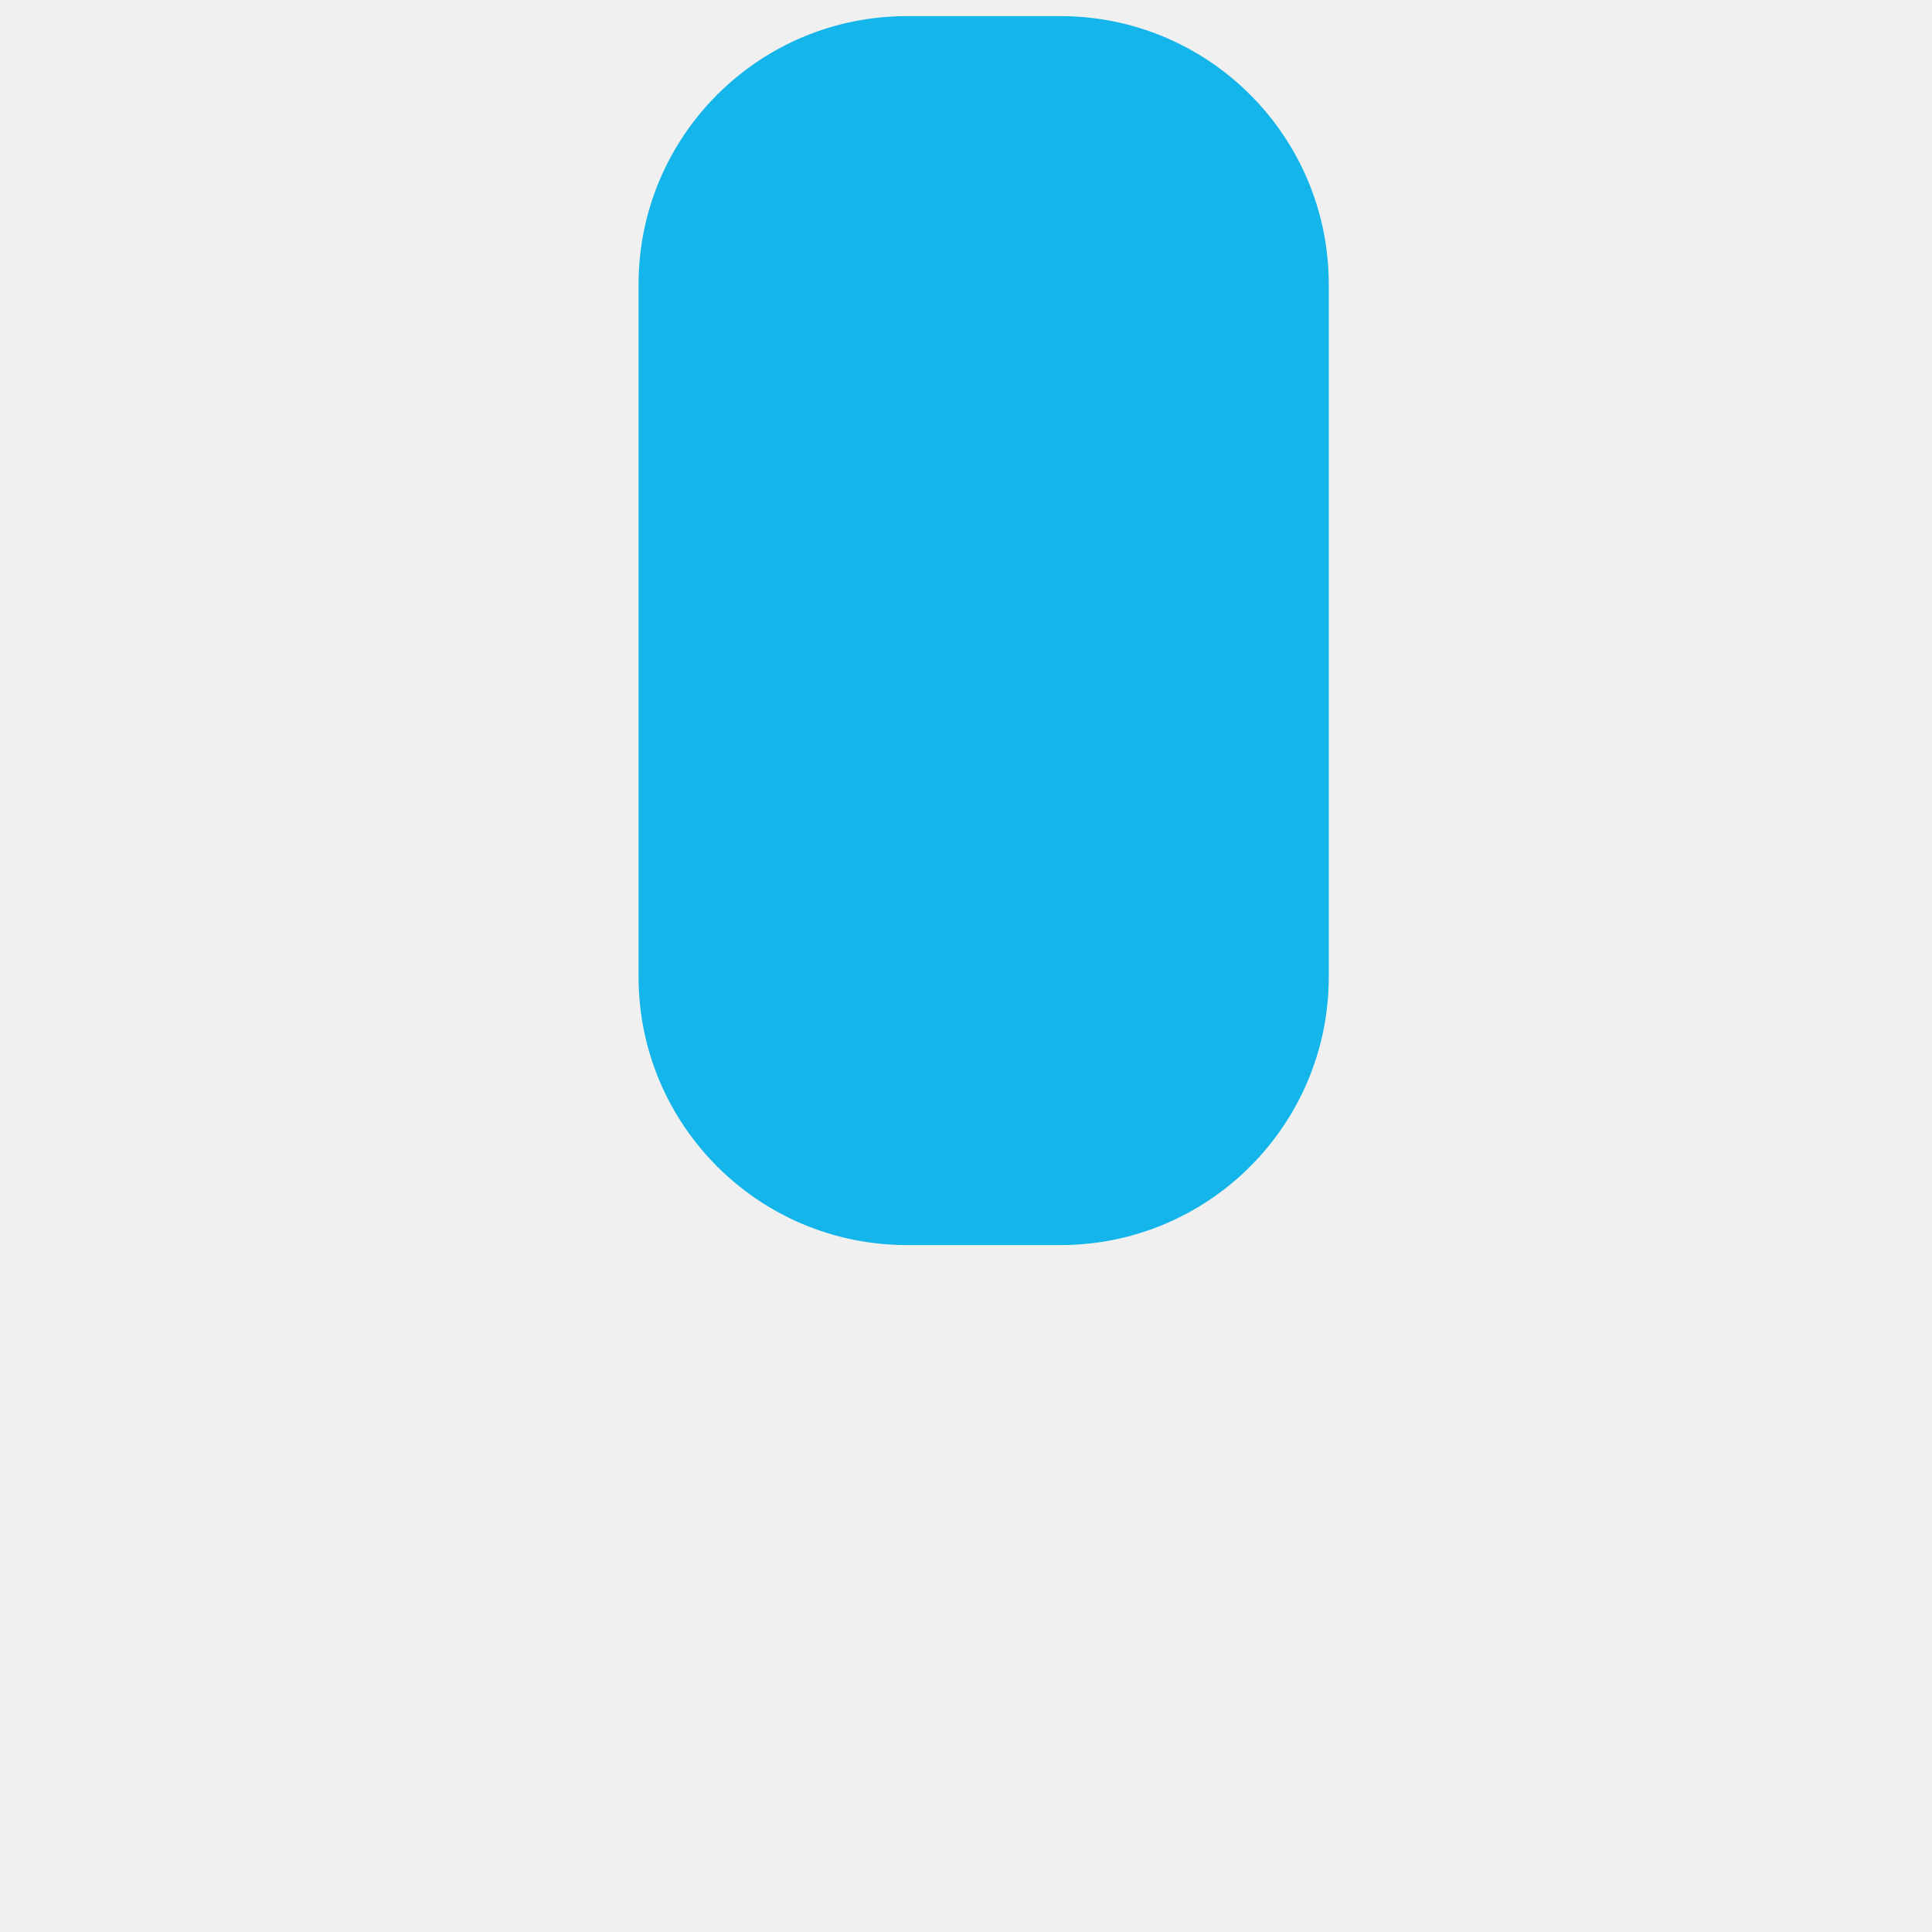
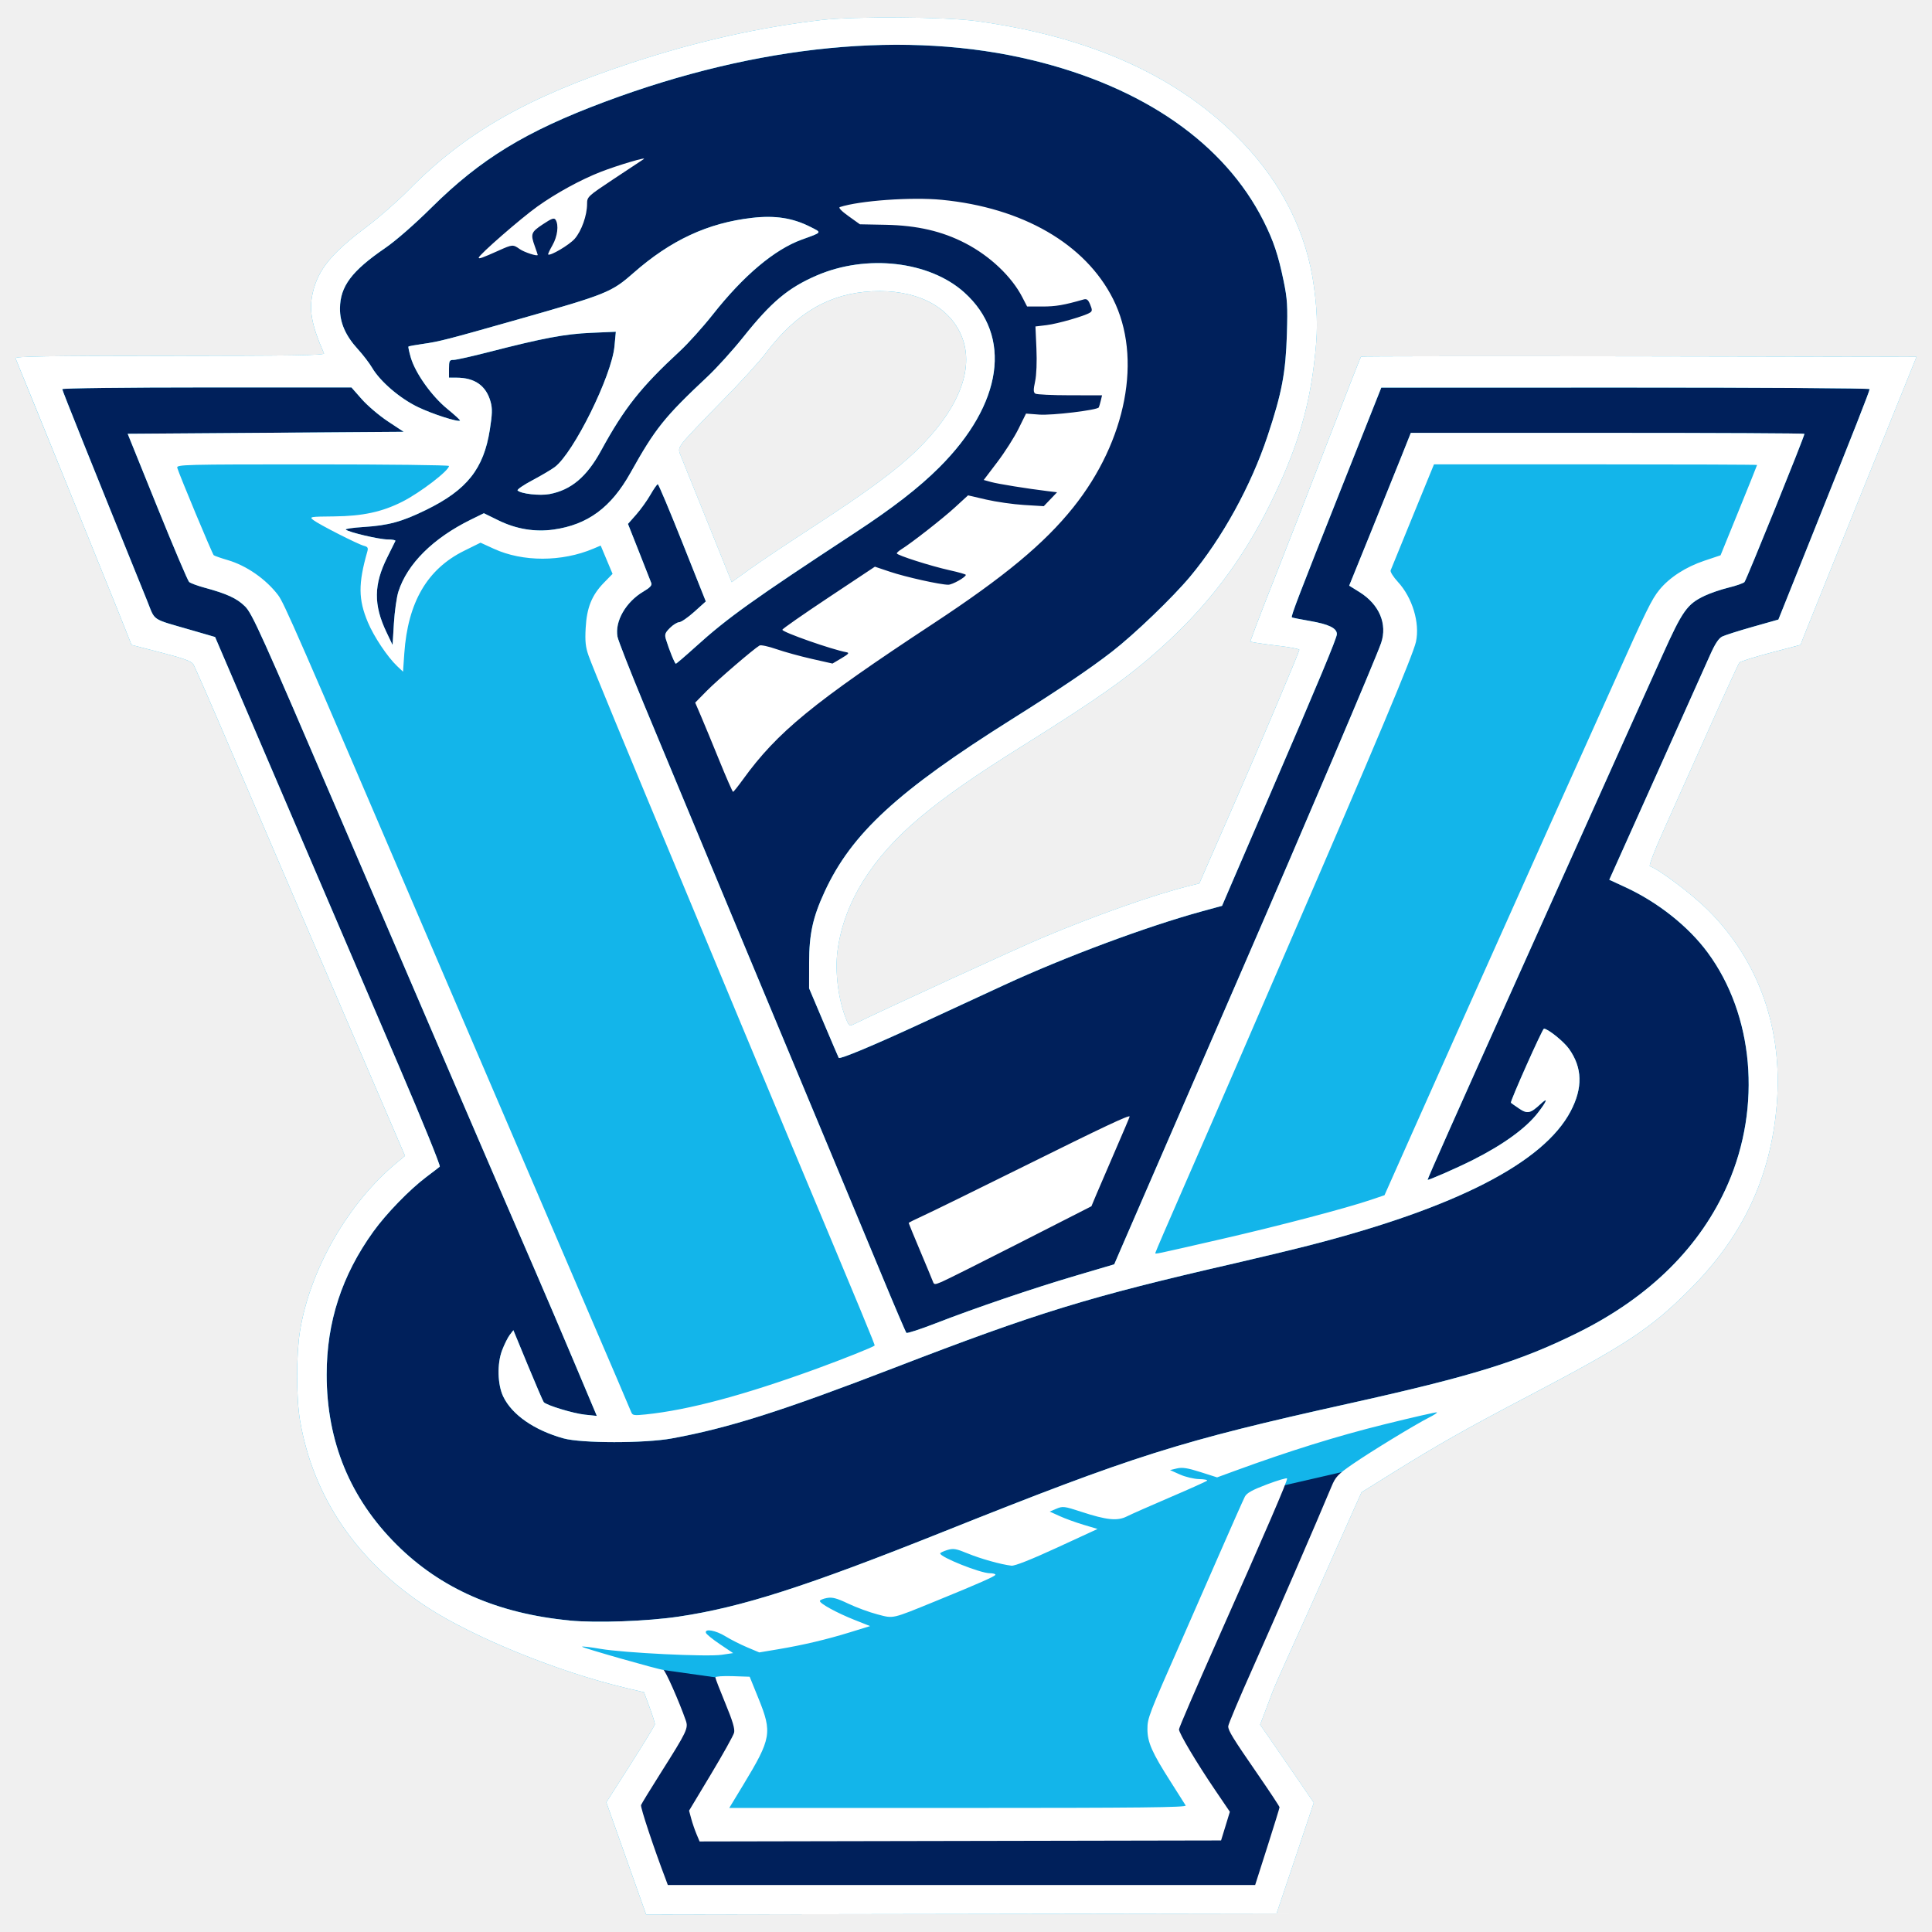
<svg xmlns="http://www.w3.org/2000/svg" width="105.833mm" height="105.833mm" viewBox="0 0 105.833 105.833" version="1.1" id="svg1" xml:space="preserve">
  <defs id="defs1" />
  <g id="layer1">
-     <g id="g5" transform="matrix(1.125321,0,0,1.125321,-128.3623,68.20317)">
-       <rect style="fill:#13b5ea;fill-opacity:1;fill-rule:evenodd;stroke-width:0.265" id="rect5" width="33.599" height="59.822" x="145.151" y="-59.822" ry="13.062" />
-       <text xml:space="preserve" style="font-size:124.827px;line-height:1;font-family:'Confetti Western';-inkscape-font-specification:'Confetti Western';text-align:center;letter-spacing:1.739px;word-spacing:0px;writing-mode:lr-tb;direction:ltr;text-anchor:middle;fill:#ffffff;fill-opacity:1;stroke:#13b5ea;stroke-width:5.064;stroke-dasharray:none;stroke-opacity:1" x="161.091" y="30.366" id="text5-3">
-         <tspan id="tspan5-6" style="font-style:normal;font-variant:normal;font-weight:normal;font-stretch:normal;font-family:'Ranked Sports';-inkscape-font-specification:'Ranked Sports';fill:#00205b;fill-opacity:1;stroke:#13b5ea;stroke-width:5.064;stroke-dasharray:none;stroke-opacity:1" x="161.96" y="30.366">V</tspan>
-       </text>
-       <text xml:space="preserve" style="font-size:124.827px;line-height:1;font-family:'Confetti Western';-inkscape-font-specification:'Confetti Western';text-align:center;letter-spacing:1.739px;word-spacing:0px;writing-mode:lr-tb;direction:ltr;text-anchor:middle;fill:#ffffff;fill-opacity:1;stroke:none;stroke-width:1.264" x="161.091" y="30.366" id="text5">
-         <tspan id="tspan5" style="font-style:normal;font-variant:normal;font-weight:normal;font-stretch:normal;font-family:'Ranked Sports';-inkscape-font-specification:'Ranked Sports';fill:#00205b;fill-opacity:1;stroke:none;stroke-width:1.264" x="161.96" y="30.366">V</tspan>
-       </text>
+     <g id="g31" transform="matrix(0.9844732,0,0,0.9844732,-1.928889,126.2167)" style="stroke:none">
+       <path id="path19" style="fill:#13b5ea;fill-opacity:1;stroke:none" d="m 41.32,-99.173 c -0.745,-1.848 -1.417,-3.514 -1.494,-3.702 -0.127,-0.31 -0.114,-0.377 0.132,-0.714 0.149,-0.204 1.102,-1.212 2.117,-2.238 1.015,-1.026 2.144,-2.263 2.509,-2.747 1.685,-2.235 3.539,-3.31 5.906,-3.425 2.343,-0.114 4.152,0.746 4.903,2.33 0.863,1.822 -7.8e-4,4.15 -2.417,6.512 -1.127,1.102 -2.79,2.329 -5.779,4.267 -1.389,0.9 -2.974,1.961 -3.524,2.357 l -0.999,0.72 z m 32.709,74.358 1.033,-3.082 -1.083,-1.584 c -0.596,-0.871 -1.268,-1.848 -1.494,-2.171 l -0.411,-0.587 0.279,-0.73 c 0.154,-0.402 0.343,-0.905 0.421,-1.119 0.078,-0.214 0.524,-1.227 0.992,-2.251 0.467,-1.024 1.364,-3.022 1.993,-4.441 0.629,-1.419 1.327,-2.987 1.551,-3.486 l 0.408,-0.906 1.647,-1.027 c 2.567,-1.601 4.135,-2.49 7.63,-4.323 5.46,-2.865 6.783,-3.736 8.955,-5.9 2.988,-2.976 4.543,-6.278 4.875,-10.351 0.341,-4.186 -1.005,-7.984 -3.827,-10.794 -0.884,-0.88 -2.723,-2.266 -3.232,-2.436 -0.073,-0.024 0.223,-0.806 0.74,-1.954 0.474,-1.052 1.6,-3.567 2.501,-5.589 0.901,-2.021 1.682,-3.728 1.735,-3.792 0.053,-0.064 0.84,-0.312 1.749,-0.551 l 1.652,-0.435 0.258,-0.659 c 0.142,-0.362 1.336,-3.326 2.652,-6.587 1.317,-3.261 2.653,-6.571 2.97,-7.355 l 0.576,-1.427 -15.432,-0.028 c -8.488,-0.015 -15.453,-0.007 -15.479,0.019 -0.026,0.026 -0.901,2.261 -1.945,4.968 -1.044,2.707 -2.28,5.884 -2.747,7.062 -0.467,1.177 -0.989,2.52 -1.161,2.984 l -0.311,0.843 0.296,0.058 c 0.163,0.032 0.778,0.115 1.367,0.186 0.589,0.07 1.07,0.166 1.07,0.213 0,0.047 -0.562,1.412 -1.249,3.033 -1.252,2.955 -1.842,4.322 -3.452,7.993 l -0.864,1.972 -0.593,0.147 c -1.945,0.482 -5.263,1.655 -8.207,2.901 -1.393,0.589 -8.577,3.887 -10.371,4.76 -0.301,0.147 -0.314,0.14 -0.468,-0.23 -0.447,-1.069 -0.651,-2.679 -0.49,-3.858 0.365,-2.665 1.908,-5.15 4.591,-7.394 1.413,-1.181 3.001,-2.29 5.734,-4.001 4.195,-2.627 5.781,-3.748 7.591,-5.362 2.666,-2.378 4.617,-4.945 6.188,-8.143 1.379,-2.807 2.084,-5.061 2.404,-7.689 0.218,-1.79 0.219,-2.66 0.005,-4.299 -0.389,-2.98 -1.756,-5.746 -3.992,-8.077 -3.485,-3.632 -8.358,-5.854 -14.777,-6.737 -1.77,-0.243 -6.812,-0.277 -8.673,-0.058 -3.461,0.408 -6.964,1.199 -10.562,2.385 -5.79,1.909 -9.24,3.881 -12.383,7.079 -0.604,0.614 -1.641,1.524 -2.305,2.022 -1.972,1.478 -2.715,2.381 -3.018,3.669 -0.229,0.971 -0.075,1.809 0.621,3.39 0.048,0.109 -1.709,0.137 -8.581,0.137 -6.87,0 -8.63,0.028 -8.584,0.137 0.423,1.018 5.085,12.507 5.669,13.971 l 0.788,1.977 1.647,0.426 c 1.273,0.329 1.68,0.479 1.792,0.658 0.08,0.127 1,2.232 2.046,4.678 1.046,2.445 3.663,8.547 5.816,13.558 l 3.915,9.112 -0.452,0.374 c -2.708,2.241 -4.835,5.939 -5.393,9.379 -0.212,1.306 -0.21,3.728 0.003,4.971 0.734,4.275 3.168,7.846 7.085,10.395 2.58,1.679 7.256,3.582 10.991,4.473 l 1.063,0.253 0.309,0.831 c 0.17,0.457 0.303,0.887 0.296,0.955 -0.007,0.068 -0.618,1.073 -1.357,2.232 l -1.343,2.108 1.019,2.873 c 0.56,1.58 1.058,2.984 1.107,3.12 l 0.088,0.247 17.54,-0.028 17.54,-0.028 z" />
+       <path style="fill:#00205b;fill-opacity:1;stroke:none" d="m 33.645,-38.04 c -4.002,-0.386 -7.161,-1.772 -9.618,-4.22 -2.589,-2.579 -3.889,-5.739 -3.891,-9.457 -9.7e-4,-2.932 0.846,-5.53 2.597,-7.961 0.718,-0.998 2.011,-2.331 2.942,-3.033 0.365,-0.275 0.705,-0.536 0.755,-0.58 0.051,-0.044 -0.974,-2.568 -2.278,-5.609 -1.304,-3.041 -4.138,-9.654 -6.297,-14.695 l -3.927,-9.167 -1.26,-0.366 c -2.352,-0.683 -2.047,-0.482 -2.527,-1.665 -3.18,-7.85 -4.717,-11.683 -4.717,-11.761 0,-0.053 3.555,-0.096 8.045,-0.096 h 8.045 l 0.577,0.655 c 0.317,0.36 0.971,0.916 1.454,1.235 l 0.877,0.58 -7.679,0.055 -7.679,0.055 1.641,4.06 c 0.903,2.233 1.702,4.116 1.776,4.183 0.074,0.068 0.456,0.21 0.849,0.317 1.257,0.34 1.812,0.596 2.265,1.045 0.399,0.395 0.921,1.553 5.235,11.611 4.955,11.552 9.369,21.812 10.945,25.442 0.498,1.147 1.465,3.414 2.149,5.038 l 1.244,2.952 -0.663,-0.069 c -0.648,-0.068 -2.144,-0.523 -2.29,-0.697 -0.04,-0.048 -0.437,-0.968 -0.882,-2.045 l -0.808,-1.958 -0.198,0.256 c -0.109,0.141 -0.302,0.528 -0.429,0.86 -0.286,0.749 -0.257,1.913 0.065,2.58 0.488,1.012 1.722,1.868 3.347,2.322 0.996,0.279 4.529,0.28 6.038,0.003 3.176,-0.584 6.117,-1.518 12.405,-3.942 7.98,-3.075 10.778,-3.934 18.883,-5.795 1.359,-0.312 3.236,-0.764 4.172,-1.004 8.151,-2.091 13.042,-4.6 14.547,-7.463 0.686,-1.305 0.656,-2.424 -0.092,-3.474 -0.292,-0.41 -1.176,-1.121 -1.394,-1.121 -0.084,0 -1.896,4.065 -1.838,4.123 0.02,0.02 0.223,0.163 0.451,0.318 0.463,0.314 0.634,0.279 1.199,-0.248 0.437,-0.408 0.37,-0.185 -0.145,0.483 -0.66,0.856 -1.927,1.776 -3.615,2.626 -0.909,0.458 -2.525,1.165 -2.525,1.106 0,-0.071 1.728,-3.954 4.717,-10.603 1.643,-3.653 3.384,-7.531 3.87,-8.618 0.486,-1.087 1.461,-3.261 2.168,-4.83 0.707,-1.57 1.746,-3.88 2.31,-5.133 1.12,-2.489 1.377,-2.851 2.359,-3.315 0.31,-0.147 0.907,-0.35 1.325,-0.452 0.419,-0.102 0.816,-0.241 0.883,-0.308 0.104,-0.105 3.336,-8.094 3.336,-8.247 0,-0.03 -4.928,-0.054 -10.951,-0.054 l -10.951,6.1e-4 -0.514,1.289 c -0.282,0.709 -1.054,2.622 -1.714,4.25 l -1.201,2.961 0.581,0.363 c 1.094,0.685 1.554,1.77 1.196,2.827 -0.27,0.799 -4.261,10.18 -7.683,18.059 -0.826,1.902 -2.145,4.94 -2.931,6.752 -0.786,1.811 -1.923,4.43 -2.527,5.819 -0.604,1.389 -1.235,2.844 -1.404,3.235 l -0.306,0.71 -2.123,0.627 c -2.41,0.711 -5.569,1.785 -7.832,2.662 -0.845,0.328 -1.569,0.563 -1.609,0.524 -0.04,-0.04 -0.676,-1.529 -1.413,-3.31 -0.738,-1.781 -1.982,-4.77 -2.764,-6.642 -2.234,-5.343 -8.92,-21.389 -10.446,-25.071 -0.76,-1.834 -1.414,-3.503 -1.452,-3.71 -0.161,-0.857 0.465,-1.944 1.453,-2.523 0.353,-0.207 0.473,-0.338 0.426,-0.466 -0.036,-0.098 -0.342,-0.878 -0.681,-1.734 l -0.616,-1.556 0.458,-0.52 c 0.252,-0.286 0.609,-0.784 0.793,-1.106 0.184,-0.322 0.369,-0.585 0.409,-0.585 0.041,6.8e-4 0.659,1.469 1.373,3.263 l 1.299,3.261 -0.64,0.576 c -0.352,0.317 -0.73,0.577 -0.841,0.58 -0.11,0.002 -0.343,0.147 -0.517,0.321 -0.27,0.27 -0.303,0.363 -0.221,0.631 0.175,0.577 0.492,1.357 0.551,1.357 0.032,-3e-5 0.528,-0.425 1.102,-0.944 1.776,-1.608 3.183,-2.614 8.861,-6.339 2.11,-1.384 3.557,-2.505 4.688,-3.633 3.547,-3.537 4.09,-7.321 1.399,-9.741 -1.942,-1.746 -5.44,-2.146 -8.222,-0.94 -1.588,0.688 -2.516,1.468 -4.079,3.426 -0.579,0.726 -1.474,1.715 -1.988,2.197 -2.403,2.255 -2.905,2.882 -4.286,5.354 -1.078,1.929 -2.374,2.886 -4.276,3.156 -1.037,0.147 -2.081,-0.026 -3.067,-0.509 l -0.814,-0.399 -0.723,0.355 c -2.104,1.034 -3.542,2.464 -4.034,4.011 -0.096,0.302 -0.208,1.092 -0.249,1.757 l -0.074,1.208 -0.341,-0.715 c -0.725,-1.521 -0.711,-2.652 0.049,-4.17 0.227,-0.453 0.429,-0.86 0.449,-0.906 0.02,-0.045 -0.174,-0.082 -0.432,-0.082 -0.468,0 -2.162,-0.398 -2.328,-0.547 -0.048,-0.043 0.396,-0.109 0.988,-0.146 1.384,-0.086 2.137,-0.292 3.491,-0.956 2.265,-1.111 3.191,-2.277 3.535,-4.452 0.137,-0.87 0.147,-1.183 0.045,-1.552 -0.248,-0.902 -0.878,-1.348 -1.905,-1.349 l -0.412,-6.2e-4 v -0.494 c 0,-0.446 0.025,-0.494 0.259,-0.494 0.142,0 1.021,-0.196 1.952,-0.436 3.03,-0.78 4.245,-1.008 5.697,-1.071 l 1.376,-0.059 -0.076,0.811 c -0.155,1.646 -2.273,5.929 -3.322,6.718 -0.188,0.141 -0.75,0.473 -1.248,0.737 -0.498,0.264 -0.867,0.519 -0.82,0.566 0.185,0.185 1.234,0.303 1.779,0.2 1.198,-0.227 2.069,-0.96 2.858,-2.405 1.301,-2.382 2.216,-3.539 4.398,-5.555 0.457,-0.423 1.279,-1.337 1.827,-2.031 1.712,-2.17 3.426,-3.614 4.949,-4.168 1.165,-0.424 1.133,-0.377 0.476,-0.71 -0.981,-0.497 -1.963,-0.649 -3.247,-0.5 -2.458,0.284 -4.519,1.242 -6.592,3.064 -1.229,1.08 -1.485,1.183 -6.422,2.586 -3.979,1.131 -4.377,1.233 -5.314,1.366 -0.411,0.058 -0.764,0.123 -0.785,0.144 -0.021,0.021 0.038,0.298 0.131,0.616 0.255,0.869 1.161,2.142 2.03,2.852 0.412,0.336 0.731,0.63 0.709,0.652 -0.099,0.099 -1.521,-0.357 -2.341,-0.751 -1.007,-0.484 -2.104,-1.425 -2.554,-2.192 -0.151,-0.257 -0.508,-0.723 -0.794,-1.035 -0.68,-0.743 -0.999,-1.472 -0.992,-2.265 0.011,-1.228 0.651,-2.081 2.518,-3.36 0.587,-0.402 1.627,-1.311 2.572,-2.247 2.741,-2.715 5.246,-4.244 9.651,-5.89 8.541,-3.191 16.845,-3.998 23.799,-2.311 6.175,1.497 10.683,4.637 12.854,8.951 0.55,1.094 0.818,1.893 1.115,3.335 0.206,0.998 0.23,1.389 0.181,2.961 -0.067,2.147 -0.28,3.269 -1.073,5.654 -0.927,2.788 -2.525,5.69 -4.31,7.829 -0.975,1.169 -3.109,3.218 -4.355,4.183 -1.243,0.962 -2.867,2.058 -5.542,3.74 -6.374,4.006 -8.945,6.373 -10.44,9.608 -0.661,1.43 -0.862,2.35 -0.865,3.951 l -0.002,1.427 0.814,1.921 c 0.447,1.057 0.824,1.935 0.836,1.952 0.065,0.09 1.971,-0.707 4.602,-1.925 1.634,-0.756 3.703,-1.714 4.599,-2.127 3.407,-1.574 7.929,-3.258 11.013,-4.103 l 1.115,-0.305 0.547,-1.274 c 0.301,-0.701 1.239,-2.88 2.086,-4.842 2.748,-6.369 3.756,-8.787 3.756,-9.004 0,-0.331 -0.45,-0.549 -1.503,-0.731 -0.532,-0.091 -0.983,-0.182 -1.003,-0.201 -0.06,-0.058 0.381,-1.208 2.726,-7.115 l 2.251,-5.669 13.586,-0.003 c 7.472,-0.002 13.586,0.037 13.586,0.086 0,0.111 -0.848,2.268 -3.226,8.206 l -1.85,4.618 -1.42,0.402 c -0.781,0.221 -1.548,0.465 -1.705,0.542 -0.202,0.1 -0.404,0.411 -0.697,1.073 -0.227,0.513 -1.577,3.527 -3,6.697 l -2.588,5.764 0.89,0.411 c 1.816,0.839 3.507,2.18 4.58,3.632 2.565,3.473 3.014,8.556 1.135,12.875 -1.514,3.482 -4.338,6.286 -8.327,8.27 -3.223,1.603 -5.898,2.432 -12.76,3.956 -9.469,2.103 -11.912,2.876 -22.575,7.135 -7.652,3.057 -11.221,4.201 -14.721,4.721 -1.764,0.262 -4.578,0.363 -6.077,0.218 z" id="path16" />
+       <path style="fill:#00205b;fill-opacity:1;stroke:none;stroke-width:3.785" d="m 38.823,-35.289 3.278,0.461 1.588,2.971 -2.151,4.712 11.268,0.922 16.082,-0.461 -1.024,-3.073 -1.178,-2.663 4.302,-10.858 0.973,-1.946 5.122,-1.178 -5.941,14.239 c 0,0 2.919,4.302 2.971,4.507 0.051,0.205 -1.639,5.071 -1.639,5.071 0,0 -24.687,0.256 -24.892,0.256 -0.205,0 -8.605,-0.205 -8.605,-0.205 l -2.049,-4.149 0.819,-3.278 1.793,-2.458 z" id="path31" />
+       <path id="path1" style="fill:#ffffff;stroke:none" d="m 70.148,-26.595 0.244,-0.8 -0.829,-1.221 c -1.019,-1.501 -2.002,-3.152 -2.002,-3.364 0,-0.087 0.958,-2.312 2.129,-4.946 2.721,-6.119 3.926,-8.914 3.886,-9.015 -0.017,-0.044 -0.521,0.104 -1.118,0.329 -0.815,0.307 -1.123,0.477 -1.231,0.684 -0.079,0.152 -0.746,1.653 -1.481,3.336 -0.735,1.683 -1.63,3.728 -1.99,4.543 -1.893,4.291 -1.951,4.443 -1.95,5.061 10e-4,0.725 0.256,1.302 1.29,2.92 0.417,0.652 0.794,1.248 0.838,1.323 0.064,0.109 -2.498,0.137 -12.658,0.137 h -12.738 l 0.782,-1.29 c 1.558,-2.571 1.616,-2.9 0.843,-4.803 l -0.49,-1.208 -0.955,-0.032 c -0.525,-0.017 -0.955,0.013 -0.955,0.067 0,0.054 0.251,0.705 0.557,1.445 0.406,0.98 0.538,1.425 0.486,1.634 -0.039,0.158 -0.619,1.199 -1.288,2.313 l -1.217,2.025 0.12,0.445 c 0.066,0.245 0.198,0.631 0.293,0.857 l 0.173,0.412 14.508,-0.028 14.508,-0.028 z m -31.142,2.968 c -0.649,-1.696 -1.423,-4.023 -1.377,-4.141 0.031,-0.082 0.529,-0.895 1.106,-1.807 1.448,-2.289 1.534,-2.469 1.384,-2.899 -0.369,-1.06 -1.148,-2.817 -1.249,-2.817 -0.214,0 -4.574,-1.243 -4.527,-1.291 0.025,-0.026 0.488,0.029 1.028,0.122 1.313,0.225 5.934,0.451 6.749,0.33 l 0.633,-0.094 -0.734,-0.494 c -0.404,-0.272 -0.754,-0.556 -0.779,-0.631 -0.084,-0.255 0.539,-0.145 1.084,0.19 0.292,0.18 0.836,0.455 1.208,0.612 l 0.676,0.285 1.055,-0.177 c 1.406,-0.237 2.688,-0.54 4.016,-0.95 l 1.095,-0.338 -0.882,-0.35 c -0.968,-0.385 -1.913,-0.902 -1.913,-1.047 0,-0.051 0.173,-0.125 0.384,-0.165 0.307,-0.058 0.548,0.005 1.196,0.313 0.447,0.212 1.175,0.48 1.619,0.596 0.923,0.241 0.755,0.279 3.277,-0.75 2.392,-0.976 3.291,-1.374 3.292,-1.456 6.1e-4,-0.045 -0.139,-0.082 -0.311,-0.082 -0.525,0 -2.762,-0.893 -2.762,-1.102 0,-0.038 0.175,-0.122 0.39,-0.188 0.339,-0.104 0.487,-0.08 1.135,0.187 0.725,0.299 1.86,0.617 2.441,0.683 0.183,0.021 1.104,-0.344 2.539,-1.005 l 2.251,-1.038 -0.782,-0.234 c -0.43,-0.129 -1.029,-0.346 -1.331,-0.484 l -0.549,-0.25 0.375,-0.159 c 0.35,-0.148 0.443,-0.137 1.372,0.168 1.424,0.467 2.021,0.527 2.549,0.259 0.233,-0.118 1.313,-0.596 2.4,-1.061 1.087,-0.465 2.014,-0.882 2.059,-0.925 0.046,-0.043 -0.152,-0.084 -0.439,-0.089 -0.287,-0.006 -0.769,-0.121 -1.071,-0.256 l -0.549,-0.246 0.384,-0.092 c 0.297,-0.071 0.593,-0.025 1.309,0.203 l 0.925,0.295 0.996,-0.365 c 3.014,-1.103 5.704,-1.94 8.29,-2.58 1.596,-0.395 2.923,-0.698 2.947,-0.673 0.025,0.025 -0.17,0.153 -0.433,0.285 -0.764,0.385 -3.25,1.901 -4.256,2.595 -0.822,0.567 -0.953,0.705 -1.176,1.242 -0.823,1.978 -3.181,7.414 -4.366,10.065 -0.761,1.701 -1.383,3.178 -1.383,3.281 0,0.247 0.248,0.65 1.666,2.704 0.654,0.948 1.189,1.758 1.189,1.802 0,0.043 -0.305,1.034 -0.678,2.202 l -0.678,2.123 h -16.341 -16.341 z m 19.724,-35.442 3.959,-2.018 0.288,-0.688 c 0.158,-0.378 0.637,-1.49 1.063,-2.471 0.427,-0.981 0.776,-1.806 0.776,-1.833 0,-0.113 -1.408,0.55 -5.928,2.792 -2.627,1.303 -5.134,2.532 -5.571,2.73 -0.438,0.199 -0.796,0.379 -0.796,0.4 0,0.021 0.288,0.721 0.64,1.556 0.352,0.835 0.671,1.602 0.709,1.706 0.064,0.175 0.099,0.176 0.485,0.016 0.229,-0.095 2.198,-1.08 4.376,-2.19 z M 43.299,-84.834 c 1.909,-2.64 3.915,-4.283 10.597,-8.68 3.937,-2.591 6.169,-4.443 7.778,-6.454 2.973,-3.716 3.858,-8.349 2.218,-11.606 -1.541,-3.06 -5.031,-5.079 -9.532,-5.515 -1.677,-0.163 -4.57,0.044 -5.669,0.404 -0.094,0.031 0.091,0.224 0.482,0.504 l 0.634,0.454 1.439,0.028 c 1.752,0.035 3.144,0.358 4.438,1.031 1.369,0.712 2.567,1.849 3.158,2.995 l 0.269,0.521 h 0.853 c 0.74,0 1.192,-0.077 2.282,-0.39 0.184,-0.053 0.259,0.004 0.374,0.282 0.121,0.293 0.12,0.364 -0.011,0.448 -0.289,0.187 -1.798,0.621 -2.418,0.696 l -0.616,0.074 0.054,1.232 c 0.033,0.736 0.003,1.471 -0.073,1.825 -0.101,0.47 -0.098,0.61 0.013,0.681 0.077,0.049 0.944,0.09 1.926,0.091 l 1.786,0.002 -0.072,0.302 c -0.04,0.166 -0.09,0.334 -0.111,0.372 -0.082,0.149 -2.602,0.453 -3.314,0.399 l -0.734,-0.056 -0.421,0.852 c -0.232,0.469 -0.761,1.3 -1.177,1.847 l -0.755,0.995 0.408,0.113 c 0.389,0.108 1.998,0.367 3.138,0.506 l 0.535,0.065 -0.37,0.387 -0.37,0.387 -1.098,-0.067 c -0.604,-0.037 -1.552,-0.173 -2.107,-0.301 l -1.009,-0.234 -0.734,0.673 c -0.685,0.628 -2.425,1.988 -2.984,2.333 -0.136,0.084 -0.247,0.184 -0.247,0.222 0,0.102 1.89,0.706 2.937,0.938 0.498,0.11 0.905,0.226 0.905,0.257 -0.002,0.13 -0.747,0.55 -0.977,0.55 -0.443,0 -2.368,-0.428 -3.238,-0.72 l -0.845,-0.284 -2.575,1.711 c -1.416,0.941 -2.575,1.749 -2.575,1.797 0,0.137 2.752,1.103 3.568,1.252 0.176,0.032 0.121,0.098 -0.279,0.335 l -0.498,0.295 -1.16,-0.262 c -0.638,-0.144 -1.521,-0.388 -1.962,-0.541 -0.441,-0.154 -0.864,-0.244 -0.938,-0.201 -0.321,0.184 -2.352,1.929 -2.939,2.526 l -0.641,0.652 0.324,0.755 c 0.178,0.415 0.64,1.533 1.026,2.483 0.386,0.951 0.727,1.727 0.757,1.726 0.03,-0.001 0.277,-0.31 0.549,-0.685 z m -13.582,-29.436 c 0.757,-0.339 0.788,-0.341 1.16,-0.078 0.255,0.18 1.008,0.423 1.003,0.324 -9.1e-4,-0.02 -0.073,-0.234 -0.16,-0.475 -0.25,-0.694 -0.215,-0.79 0.444,-1.227 0.503,-0.334 0.63,-0.378 0.712,-0.248 0.183,0.289 0.104,0.92 -0.175,1.409 -0.152,0.265 -0.26,0.498 -0.241,0.517 0.104,0.104 1.175,-0.528 1.476,-0.871 0.381,-0.434 0.69,-1.304 0.69,-1.943 0,-0.394 0.029,-0.421 1.472,-1.38 0.809,-0.538 1.563,-1.037 1.674,-1.108 0.256,-0.164 -1.427,0.333 -2.377,0.702 -1.111,0.432 -2.49,1.185 -3.536,1.933 -0.926,0.662 -3.245,2.683 -3.262,2.845 -0.01,0.088 0.188,0.018 1.12,-0.399 z m 3.928,76.23 c -4.002,-0.386 -7.161,-1.772 -9.618,-4.22 -2.589,-2.579 -3.889,-5.739 -3.891,-9.457 -9.7e-4,-2.932 0.846,-5.53 2.597,-7.961 0.718,-0.998 2.011,-2.331 2.942,-3.033 0.365,-0.275 0.705,-0.536 0.755,-0.58 0.051,-0.044 -0.974,-2.568 -2.278,-5.609 -1.304,-3.041 -4.138,-9.654 -6.297,-14.695 l -3.927,-9.167 -1.26,-0.366 c -2.352,-0.683 -2.047,-0.482 -2.527,-1.665 -3.18,-7.85 -4.717,-11.683 -4.717,-11.761 0,-0.053 3.555,-0.096 8.045,-0.096 h 8.045 l 0.577,0.655 c 0.317,0.36 0.971,0.916 1.454,1.235 l 0.877,0.58 -7.679,0.055 -7.679,0.055 1.641,4.06 c 0.903,2.233 1.702,4.116 1.776,4.183 0.074,0.068 0.456,0.21 0.849,0.317 1.257,0.34 1.812,0.596 2.265,1.045 0.399,0.395 0.921,1.553 5.235,11.611 4.955,11.552 9.369,21.812 10.945,25.442 0.498,1.147 1.465,3.414 2.149,5.038 l 1.244,2.952 -0.663,-0.069 c -0.648,-0.068 -2.144,-0.523 -2.29,-0.697 -0.04,-0.048 -0.437,-0.968 -0.882,-2.045 l -0.808,-1.958 -0.198,0.256 c -0.109,0.141 -0.302,0.528 -0.429,0.86 -0.286,0.749 -0.257,1.913 0.065,2.58 0.488,1.012 1.722,1.868 3.347,2.322 0.996,0.279 4.529,0.28 6.038,0.003 3.176,-0.584 6.117,-1.518 12.405,-3.942 7.98,-3.075 10.778,-3.934 18.883,-5.795 1.359,-0.312 3.236,-0.764 4.172,-1.004 8.151,-2.091 13.042,-4.6 14.546,-7.463 0.686,-1.305 0.656,-2.424 -0.092,-3.474 -0.292,-0.41 -1.176,-1.121 -1.394,-1.121 -0.084,0 -1.896,4.065 -1.838,4.123 0.02,0.02 0.223,0.163 0.451,0.318 0.463,0.314 0.634,0.279 1.199,-0.248 0.437,-0.408 0.37,-0.185 -0.145,0.483 -0.66,0.856 -1.927,1.776 -3.615,2.626 -0.909,0.458 -2.525,1.165 -2.525,1.106 0,-0.071 1.728,-3.954 4.717,-10.603 1.643,-3.653 3.384,-7.531 3.87,-8.618 0.486,-1.087 1.461,-3.261 2.168,-4.83 0.707,-1.57 1.746,-3.88 2.31,-5.133 1.12,-2.489 1.377,-2.851 2.359,-3.315 0.31,-0.147 0.907,-0.35 1.325,-0.452 0.419,-0.102 0.816,-0.241 0.883,-0.308 0.104,-0.105 3.336,-8.094 3.336,-8.247 0,-0.03 -4.928,-0.054 -10.951,-0.054 l -10.951,6.1e-4 -0.514,1.289 c -0.282,0.709 -1.054,2.622 -1.714,4.25 l -1.201,2.961 0.581,0.363 c 1.094,0.685 1.554,1.77 1.196,2.827 -0.27,0.799 -4.261,10.18 -7.683,18.059 -0.826,1.902 -2.145,4.94 -2.931,6.752 -0.786,1.811 -1.923,4.43 -2.527,5.818 -0.604,1.389 -1.235,2.844 -1.404,3.235 l -0.306,0.71 -2.123,0.627 c -2.41,0.711 -5.569,1.785 -7.832,2.662 -0.845,0.328 -1.569,0.563 -1.609,0.524 -0.04,-0.04 -0.676,-1.529 -1.413,-3.31 -0.738,-1.781 -1.982,-4.77 -2.764,-6.642 -2.234,-5.343 -8.92,-21.389 -10.446,-25.071 -0.76,-1.834 -1.414,-3.503 -1.452,-3.71 -0.161,-0.857 0.465,-1.944 1.453,-2.523 0.353,-0.207 0.473,-0.338 0.426,-0.466 -0.036,-0.098 -0.342,-0.878 -0.681,-1.734 l -0.616,-1.556 0.458,-0.52 c 0.252,-0.286 0.609,-0.784 0.793,-1.106 0.184,-0.322 0.369,-0.585 0.409,-0.585 0.041,6.8e-4 0.659,1.469 1.373,3.263 l 1.299,3.261 -0.64,0.576 c -0.352,0.317 -0.73,0.577 -0.841,0.58 -0.11,0.002 -0.343,0.147 -0.517,0.321 -0.27,0.27 -0.303,0.363 -0.221,0.631 0.175,0.577 0.492,1.357 0.551,1.357 0.032,-3.7e-5 0.528,-0.425 1.102,-0.944 1.776,-1.608 3.183,-2.614 8.861,-6.339 2.11,-1.384 3.557,-2.505 4.688,-3.633 3.547,-3.537 4.09,-7.321 1.399,-9.741 -1.942,-1.746 -5.44,-2.146 -8.222,-0.94 -1.588,0.688 -2.516,1.468 -4.079,3.426 -0.579,0.726 -1.474,1.715 -1.988,2.197 -2.403,2.255 -2.905,2.882 -4.286,5.354 -1.078,1.929 -2.374,2.886 -4.276,3.156 -1.037,0.147 -2.081,-0.026 -3.067,-0.509 l -0.814,-0.399 -0.723,0.355 c -2.104,1.034 -3.542,2.464 -4.034,4.011 -0.096,0.302 -0.208,1.092 -0.249,1.757 l -0.074,1.208 -0.341,-0.715 c -0.725,-1.521 -0.711,-2.652 0.049,-4.17 0.227,-0.453 0.429,-0.86 0.449,-0.906 0.02,-0.045 -0.174,-0.082 -0.432,-0.082 -0.468,0 -2.162,-0.398 -2.328,-0.547 -0.048,-0.043 0.396,-0.109 0.988,-0.146 1.384,-0.086 2.137,-0.292 3.491,-0.956 2.265,-1.111 3.191,-2.277 3.535,-4.452 0.137,-0.87 0.147,-1.183 0.045,-1.552 -0.248,-0.902 -0.878,-1.348 -1.905,-1.349 l -0.412,-6.1e-4 v -0.494 c 0,-0.446 0.025,-0.494 0.259,-0.494 0.142,0 1.021,-0.196 1.952,-0.436 3.03,-0.78 4.245,-1.008 5.697,-1.071 l 1.376,-0.059 -0.076,0.811 c -0.155,1.646 -2.273,5.929 -3.322,6.718 -0.188,0.141 -0.75,0.473 -1.248,0.737 -0.498,0.264 -0.867,0.519 -0.82,0.566 0.185,0.185 1.234,0.303 1.779,0.2 1.198,-0.227 2.069,-0.96 2.858,-2.405 1.301,-2.382 2.216,-3.539 4.398,-5.555 0.457,-0.423 1.279,-1.337 1.827,-2.031 1.712,-2.17 3.426,-3.614 4.949,-4.168 1.165,-0.424 1.133,-0.377 0.476,-0.71 -0.981,-0.497 -1.963,-0.649 -3.247,-0.5 -2.458,0.284 -4.519,1.242 -6.592,3.064 -1.229,1.08 -1.485,1.183 -6.422,2.586 -3.979,1.131 -4.377,1.233 -5.314,1.366 -0.411,0.058 -0.764,0.123 -0.785,0.144 -0.021,0.021 0.038,0.298 0.131,0.616 0.255,0.869 1.161,2.142 2.03,2.852 0.412,0.336 0.731,0.63 0.709,0.652 -0.099,0.099 -1.521,-0.357 -2.341,-0.751 -1.007,-0.484 -2.104,-1.425 -2.554,-2.192 -0.151,-0.257 -0.508,-0.723 -0.794,-1.035 -0.68,-0.743 -0.999,-1.472 -0.992,-2.265 0.011,-1.228 0.651,-2.081 2.518,-3.36 0.587,-0.402 1.627,-1.311 2.572,-2.247 2.741,-2.715 5.246,-4.244 9.651,-5.89 8.541,-3.191 16.845,-3.998 23.799,-2.311 6.175,1.497 10.683,4.637 12.854,8.951 0.55,1.094 0.818,1.893 1.115,3.335 0.206,0.998 0.23,1.389 0.181,2.961 -0.067,2.147 -0.28,3.269 -1.073,5.654 -0.927,2.788 -2.525,5.69 -4.31,7.829 -0.975,1.169 -3.109,3.218 -4.355,4.183 -1.243,0.962 -2.867,2.058 -5.542,3.74 -6.374,4.006 -8.945,6.373 -10.44,9.608 -0.661,1.43 -0.862,2.35 -0.865,3.951 l -0.002,1.427 0.814,1.921 c 0.447,1.057 0.824,1.935 0.836,1.952 0.065,0.09 1.971,-0.707 4.602,-1.925 1.634,-0.756 3.703,-1.714 4.599,-2.127 3.407,-1.574 7.929,-3.258 11.013,-4.103 l 1.115,-0.305 0.547,-1.274 c 0.301,-0.701 1.239,-2.88 2.086,-4.842 2.748,-6.369 3.756,-8.787 3.756,-9.004 0,-0.331 -0.45,-0.549 -1.503,-0.731 -0.532,-0.092 -0.983,-0.182 -1.003,-0.201 -0.06,-0.058 0.381,-1.208 2.726,-7.115 l 2.251,-5.669 13.586,-0.003 c 7.472,-0.002 13.586,0.037 13.586,0.086 0,0.111 -0.848,2.268 -3.226,8.206 l -1.85,4.618 -1.42,0.402 c -0.781,0.221 -1.548,0.465 -1.705,0.542 -0.202,0.1 -0.404,0.411 -0.697,1.073 -0.227,0.513 -1.577,3.527 -3,6.697 l -2.588,5.764 0.89,0.411 c 1.816,0.839 3.507,2.18 4.58,3.632 2.565,3.473 3.014,8.556 1.135,12.875 -1.514,3.482 -4.338,6.286 -8.327,8.27 -3.223,1.603 -5.898,2.432 -12.76,3.956 -9.469,2.103 -11.912,2.876 -22.575,7.135 -7.652,3.057 -11.221,4.201 -14.721,4.721 -1.764,0.262 -4.578,0.363 -6.077,0.218 z m 3.437,-11.593 c -0.04,-0.113 -1.221,-2.872 -2.624,-6.133 -1.403,-3.261 -5.219,-12.153 -8.48,-19.761 -7.534,-17.578 -8.213,-19.134 -8.547,-19.571 -0.677,-0.888 -1.758,-1.639 -2.793,-1.942 -0.388,-0.113 -0.741,-0.237 -0.786,-0.274 -0.077,-0.065 -1.908,-4.455 -2.029,-4.862 -0.053,-0.182 0.356,-0.192 7.531,-0.192 4.173,0 7.588,0.04 7.588,0.088 0,0.259 -1.605,1.488 -2.597,1.989 -1.129,0.57 -2.207,0.802 -3.796,0.818 -1.349,0.013 -1.39,0.02 -1.153,0.204 0.323,0.25 2.477,1.346 2.813,1.432 0.212,0.054 0.248,0.115 0.189,0.32 -0.511,1.788 -0.504,2.662 0.031,3.936 0.336,0.801 1.092,1.932 1.632,2.442 l 0.324,0.306 0.071,-1.02 c 0.197,-2.84 1.275,-4.69 3.324,-5.704 l 0.917,-0.454 0.743,0.34 c 1.61,0.738 3.785,0.734 5.539,-0.008 l 0.405,-0.171 0.33,0.787 0.33,0.787 -0.482,0.494 c -0.674,0.692 -0.954,1.386 -1.015,2.525 -0.04,0.741 -0.006,1.058 0.164,1.537 0.239,0.672 1.896,4.684 5.599,13.558 1.361,3.261 2.707,6.496 2.993,7.191 0.285,0.694 1.47,3.535 2.633,6.313 4.098,9.786 4.721,11.29 4.69,11.321 -0.086,0.087 -1.751,0.752 -3.211,1.284 -4.061,1.479 -7.122,2.298 -9.518,2.548 -0.662,0.069 -0.747,0.056 -0.813,-0.128 z m 29.163,-8.856 c 0,-0.033 0.714,-1.692 1.588,-3.686 0.873,-1.994 2.202,-5.048 2.953,-6.787 0.751,-1.739 2.018,-4.668 2.815,-6.51 4.882,-11.278 6.993,-16.307 7.147,-17.026 0.226,-1.052 -0.199,-2.456 -1.008,-3.333 -0.251,-0.273 -0.432,-0.56 -0.402,-0.638 0.03,-0.078 0.585,-1.437 1.233,-3.021 l 1.179,-2.879 h 8.989 c 4.944,0 8.989,0.015 8.989,0.034 0,0.019 -0.457,1.157 -1.016,2.53 l -1.016,2.496 -0.898,0.301 c -1.041,0.349 -1.942,0.931 -2.504,1.618 -0.428,0.523 -0.729,1.135 -2.526,5.151 -0.649,1.449 -1.514,3.376 -1.924,4.282 -0.41,0.906 -1.187,2.635 -1.728,3.842 -4.87,10.876 -6.249,13.961 -7.582,16.958 l -1.537,3.455 -0.749,0.254 c -1.386,0.47 -5.118,1.451 -8.269,2.174 -3.858,0.885 -3.733,0.859 -3.733,0.785 z m -24.924,-40.685 c -0.745,-1.848 -1.417,-3.514 -1.494,-3.702 -0.127,-0.31 -0.114,-0.377 0.132,-0.714 0.149,-0.204 1.102,-1.212 2.117,-2.238 1.015,-1.026 2.144,-2.263 2.509,-2.747 1.685,-2.235 3.539,-3.31 5.906,-3.425 2.343,-0.114 4.152,0.746 4.903,2.33 0.863,1.822 -7.9e-4,4.15 -2.417,6.512 -1.127,1.102 -2.79,2.329 -5.779,4.267 -1.389,0.9 -2.974,1.961 -3.524,2.357 l -0.999,0.72 z m 32.709,74.358 1.033,-3.082 -1.083,-1.584 c -0.596,-0.871 -1.268,-1.848 -1.494,-2.171 l -0.411,-0.587 0.279,-0.73 c 0.154,-0.402 0.343,-0.905 0.421,-1.119 0.078,-0.214 0.524,-1.227 0.992,-2.251 0.467,-1.024 1.364,-3.022 1.993,-4.441 0.629,-1.419 1.327,-2.987 1.551,-3.486 l 0.408,-0.906 1.647,-1.027 c 2.567,-1.601 4.135,-2.49 7.63,-4.323 5.46,-2.865 6.783,-3.736 8.955,-5.9 2.988,-2.976 4.543,-6.278 4.875,-10.351 0.341,-4.186 -1.005,-7.984 -3.827,-10.794 -0.884,-0.88 -2.723,-2.266 -3.232,-2.436 -0.073,-0.024 0.223,-0.806 0.74,-1.954 0.474,-1.052 1.6,-3.567 2.501,-5.589 0.901,-2.021 1.682,-3.728 1.735,-3.792 0.053,-0.064 0.84,-0.312 1.749,-0.551 l 1.652,-0.435 0.258,-0.659 c 0.142,-0.362 1.336,-3.326 2.652,-6.587 1.317,-3.261 2.653,-6.571 2.97,-7.355 l 0.576,-1.427 -15.432,-0.028 c -8.488,-0.015 -15.453,-0.007 -15.479,0.019 -0.026,0.026 -0.901,2.261 -1.945,4.968 -1.044,2.707 -2.28,5.884 -2.747,7.062 -0.467,1.177 -0.989,2.52 -1.161,2.984 l -0.311,0.843 0.296,0.058 c 0.163,0.032 0.778,0.115 1.367,0.186 0.589,0.07 1.07,0.166 1.07,0.213 0,0.047 -0.562,1.412 -1.249,3.033 -1.252,2.955 -1.842,4.322 -3.452,7.993 l -0.864,1.972 -0.593,0.147 c -1.945,0.482 -5.263,1.655 -8.207,2.901 -1.392,0.589 -8.577,3.887 -10.371,4.76 -0.301,0.147 -0.314,0.14 -0.468,-0.23 -0.447,-1.069 -0.651,-2.679 -0.49,-3.858 0.365,-2.665 1.908,-5.15 4.591,-7.394 1.413,-1.181 3.001,-2.29 5.734,-4.001 4.195,-2.627 5.781,-3.748 7.591,-5.362 2.666,-2.378 4.617,-4.945 6.188,-8.143 1.379,-2.807 2.084,-5.061 2.404,-7.689 0.218,-1.79 0.219,-2.66 0.005,-4.299 -0.389,-2.98 -1.756,-5.746 -3.992,-8.077 -3.485,-3.632 -8.358,-5.854 -14.777,-6.737 -1.77,-0.243 -6.812,-0.277 -8.673,-0.058 -3.461,0.408 -6.964,1.199 -10.562,2.385 -5.79,1.909 -9.24,3.881 -12.383,7.079 -0.604,0.614 -1.641,1.524 -2.305,2.022 -1.972,1.478 -2.715,2.381 -3.018,3.669 -0.229,0.971 -0.075,1.809 0.621,3.39 0.048,0.109 -1.709,0.137 -8.581,0.137 -6.87,0 -8.63,0.028 -8.584,0.137 0.424,1.018 5.085,12.507 5.669,13.971 l 0.788,1.977 1.647,0.426 c 1.273,0.329 1.68,0.479 1.792,0.658 0.08,0.127 1,2.232 2.046,4.678 1.046,2.445 3.663,8.547 5.816,13.558 l 3.915,9.112 -0.452,0.374 c -2.708,2.241 -4.835,5.939 -5.393,9.379 -0.212,1.306 -0.21,3.728 0.003,4.971 0.734,4.275 3.168,7.846 7.085,10.395 2.58,1.679 7.256,3.582 10.991,4.473 l 1.063,0.253 0.309,0.831 c 0.17,0.457 0.303,0.887 0.296,0.955 -0.007,0.068 -0.618,1.073 -1.357,2.232 l -1.343,2.108 1.019,2.873 c 0.56,1.58 1.058,2.984 1.107,3.12 l 0.088,0.247 17.54,-0.028 17.54,-0.028 z" />
    </g>
  </g>
</svg>
